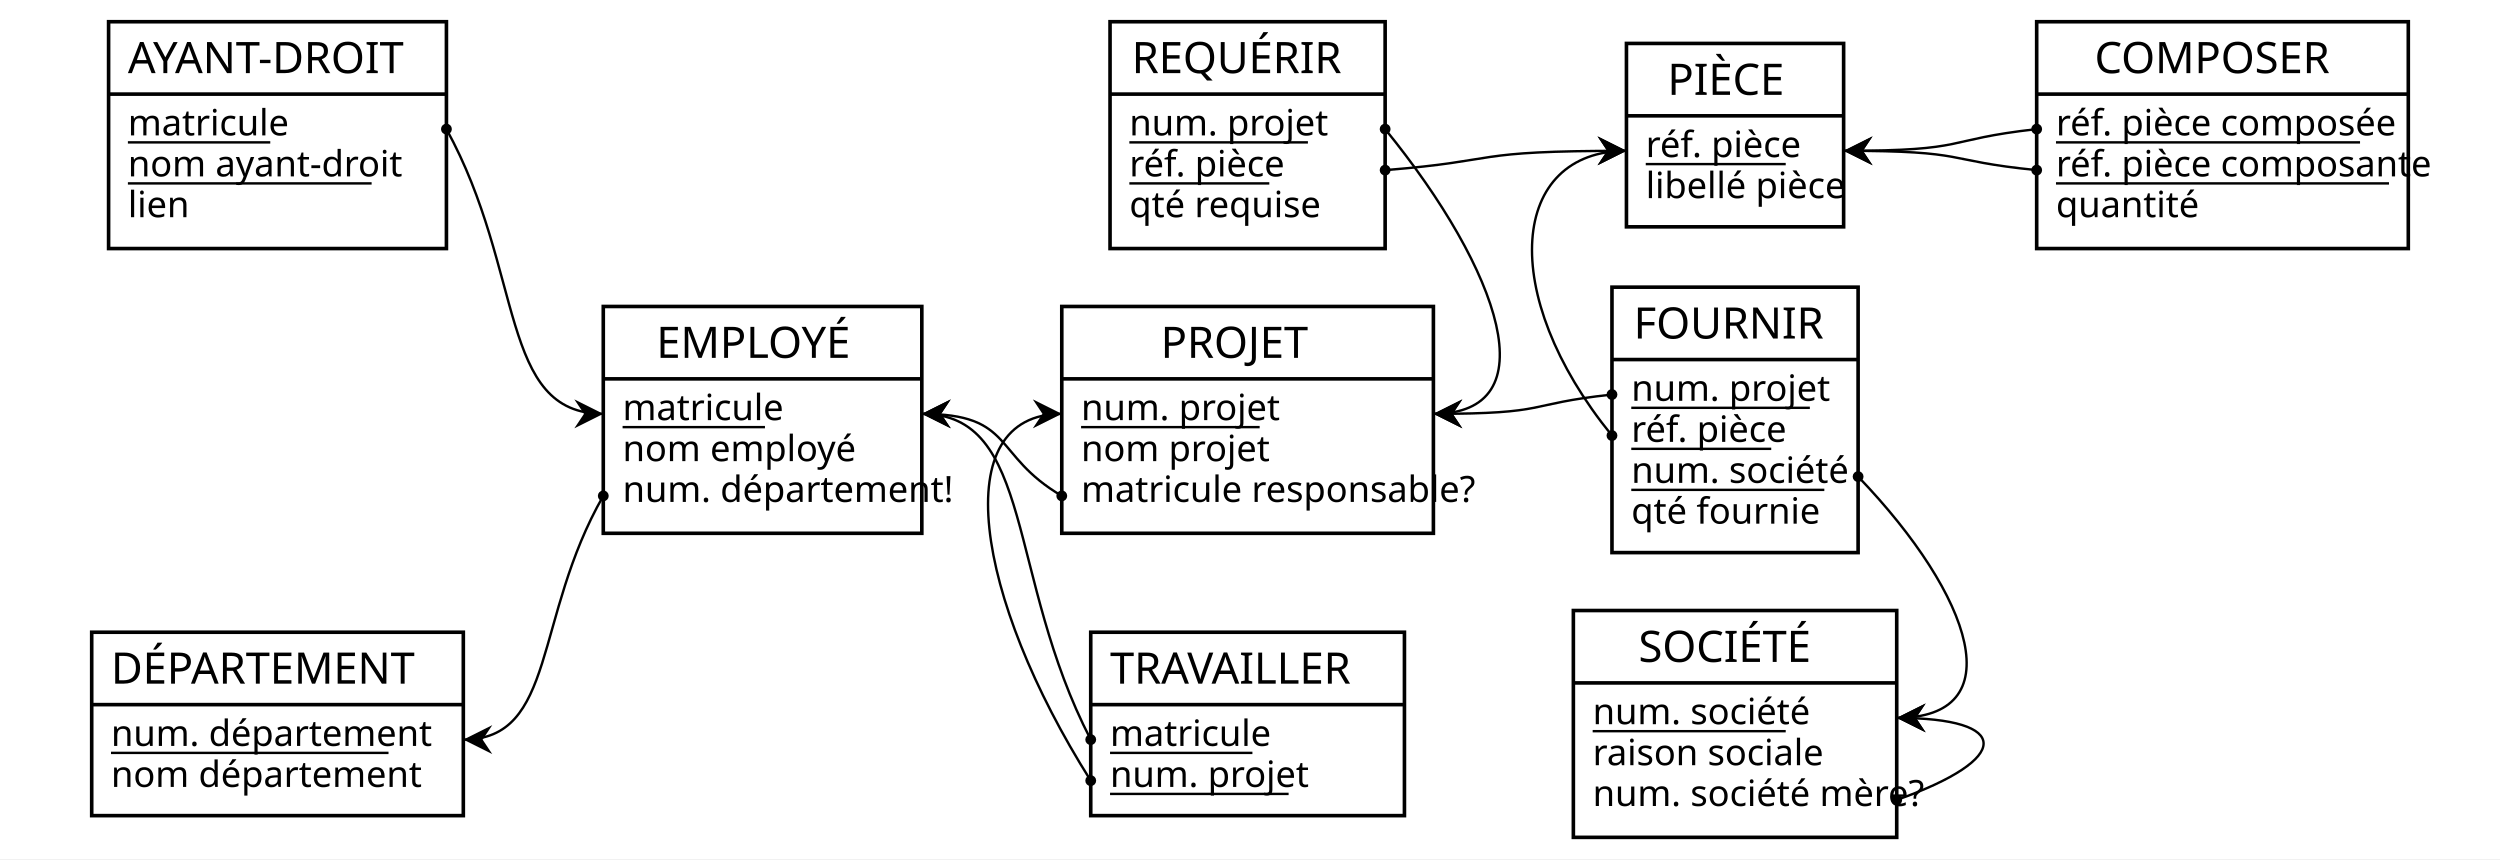
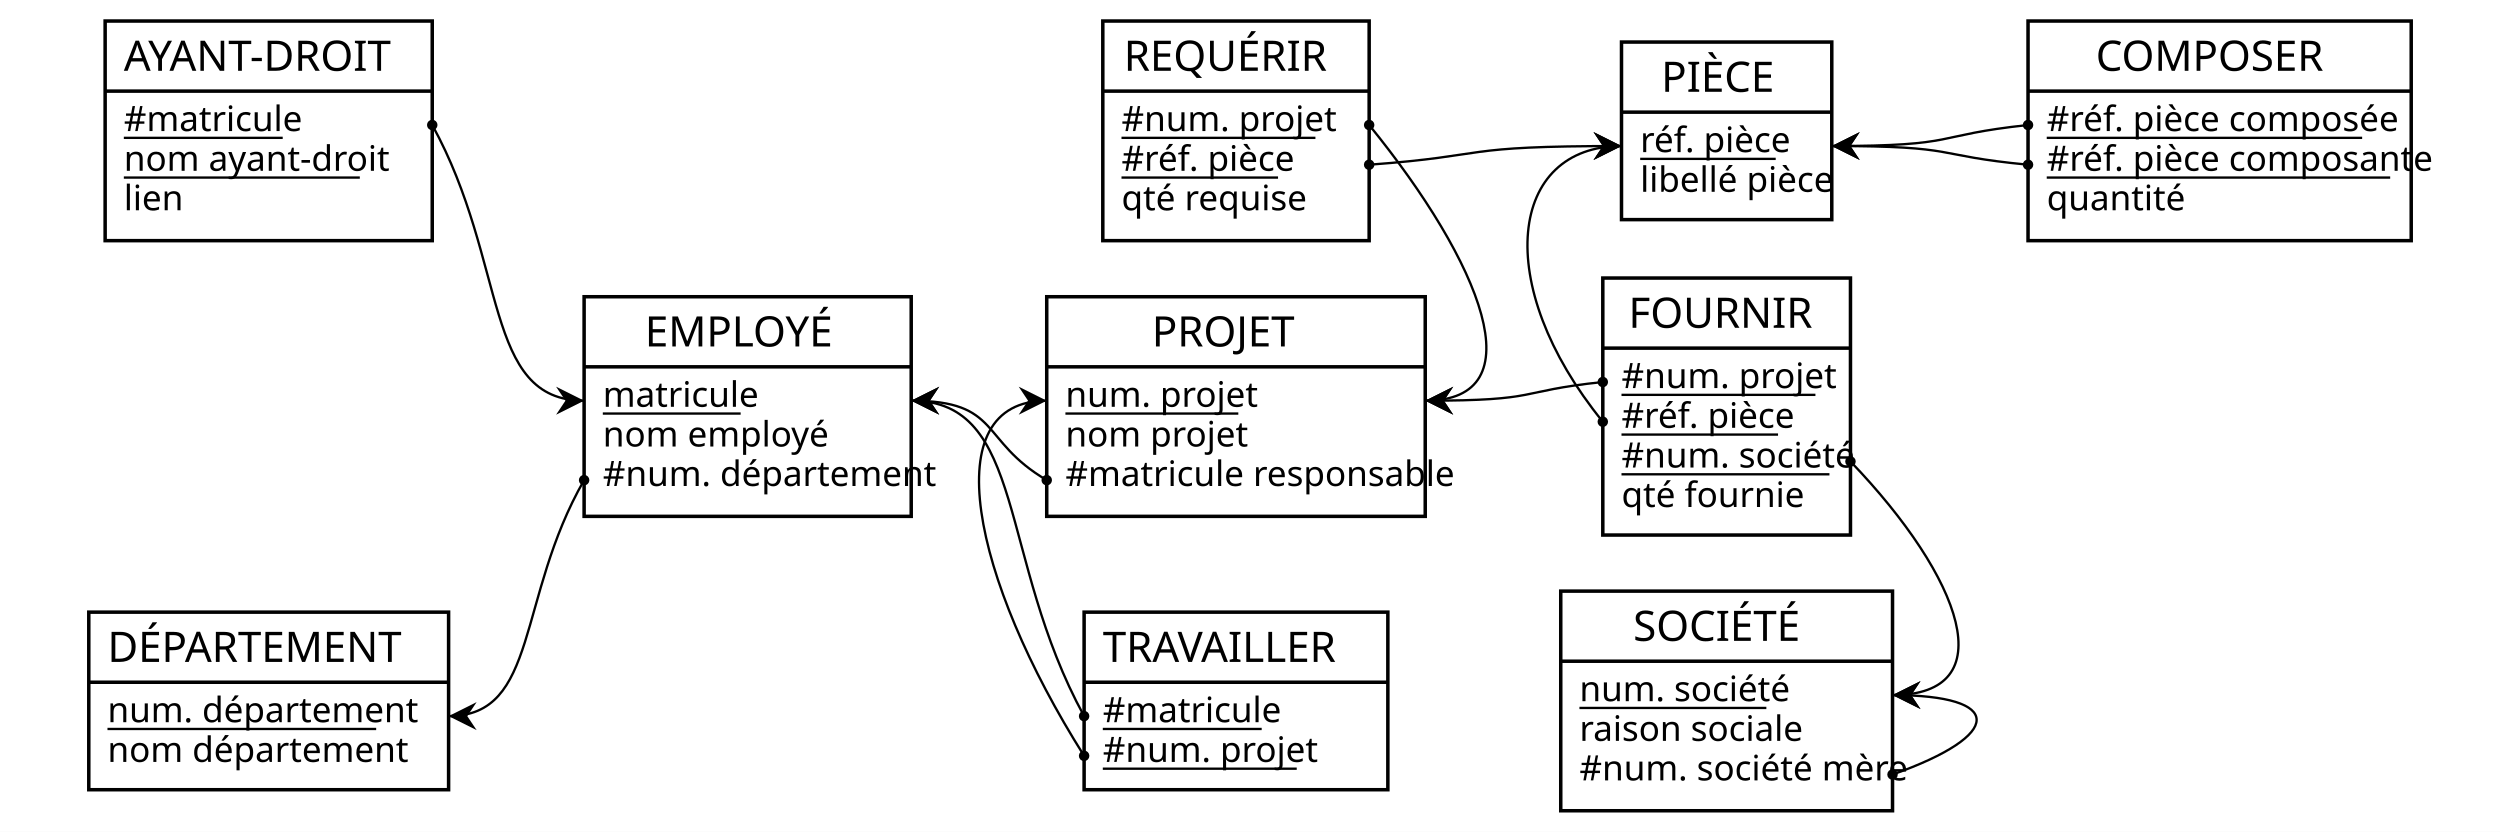
- <svg xmlns="http://www.w3.org/2000/svg" width="1036" height="356" viewBox="0 0 1036 356">
-   <rect id="frame" x="0" y="0" width="1036" height="356" fill="#FFFFFF" stroke="none" stroke-width="0" />
+ <svg xmlns="http://www.w3.org/2000/svg" width="1070" height="356" viewBox="0 0 1070 356">
+   <rect id="frame" x="0" y="0" width="1070" height="356" fill="#FFFFFF" stroke="none" stroke-width="0" />
  <g>
    <g>
      <rect x="45" y="9" width="140" height="30" fill="#FFFFFF" stroke="none" stroke-width="0" opacity="1" />
      <rect x="45" y="39" width="140" height="64" fill="#FFFFFF" stroke="none" stroke-width="0" opacity="1" />
      <rect x="45" y="9" width="140" height="94" fill="none" stroke="#000000" stroke-width="1.5" opacity="1" />
      <line x1="45" y1="39" x2="185" y2="39" stroke="#000000" stroke-width="1.5" />
    </g>
    <text x="53" y="30.3" fill="#000000" font-family="Copperplate" font-size="18">AYANT-DROIT</text>
-     <text x="53" y="56.1" fill="#000000" font-family="Gill Sans" font-size="15">matricule</text>
-     <line x1="53" y1="59" x2="112" y2="59" stroke="#000000" stroke-width="1" />
+     <text x="53" y="56.1" fill="#000000" font-family="Gill Sans" font-size="15">#matricule</text>
+     <line x1="53" y1="59" x2="121" y2="59" stroke="#000000" stroke-width="1" />
    <text x="53" y="73.1" fill="#000000" font-family="Gill Sans" font-size="15">nom ayant-droit</text>
    <line x1="53" y1="76" x2="154" y2="76" stroke="#000000" stroke-width="1" />
    <text x="53" y="90" fill="#000000" font-family="Gill Sans" font-size="15">lien</text>
  </g>
  <g>
    <g>
-       <rect x="460" y="9" width="114" height="30" fill="#FFFFFF" stroke="none" stroke-width="0" opacity="1" />
-       <rect x="460" y="39" width="114" height="64" fill="#FFFFFF" stroke="none" stroke-width="0" opacity="1" />
-       <rect x="460" y="9" width="114" height="94" fill="none" stroke="#000000" stroke-width="1.5" opacity="1" />
-       <line x1="460" y1="39" x2="574" y2="39" stroke="#000000" stroke-width="1.5" />
+       <rect x="472" y="9" width="114" height="30" fill="#FFFFFF" stroke="none" stroke-width="0" opacity="1" />
+       <rect x="472" y="39" width="114" height="64" fill="#FFFFFF" stroke="none" stroke-width="0" opacity="1" />
+       <rect x="472" y="9" width="114" height="94" fill="none" stroke="#000000" stroke-width="1.5" opacity="1" />
+       <line x1="472" y1="39" x2="586" y2="39" stroke="#000000" stroke-width="1.5" />
    </g>
-     <text x="469" y="30.3" fill="#000000" font-family="Copperplate" font-size="18">REQUÉRIR</text>
-     <text x="468" y="56.1" fill="#000000" font-family="Gill Sans" font-size="15">num. projet</text>
-     <line x1="468" y1="59" x2="542" y2="59" stroke="#000000" stroke-width="1" />
-     <text x="468" y="73.1" fill="#000000" font-family="Gill Sans" font-size="15">réf. pièce</text>
-     <line x1="468" y1="76" x2="526" y2="76" stroke="#000000" stroke-width="1" />
-     <text x="468" y="90" fill="#000000" font-family="Gill Sans" font-size="15">qté requise</text>
+     <text x="481" y="30.3" fill="#000000" font-family="Copperplate" font-size="18">REQUÉRIR</text>
+     <text x="480" y="56.1" fill="#000000" font-family="Gill Sans" font-size="15">#num. projet</text>
+     <line x1="480" y1="59" x2="563" y2="59" stroke="#000000" stroke-width="1" />
+     <text x="480" y="73.1" fill="#000000" font-family="Gill Sans" font-size="15">#réf. pièce</text>
+     <line x1="480" y1="76" x2="547" y2="76" stroke="#000000" stroke-width="1" />
+     <text x="480" y="90" fill="#000000" font-family="Gill Sans" font-size="15">qté requise</text>
  </g>
  <g>
    <g>
-       <rect x="674" y="18" width="90" height="30" fill="#FFFFFF" stroke="none" stroke-width="0" opacity="1" />
-       <rect x="674" y="48" width="90" height="46" fill="#FFFFFF" stroke="none" stroke-width="0" opacity="1" />
-       <rect x="674" y="18" width="90" height="76" fill="none" stroke="#000000" stroke-width="1.5" opacity="1" />
-       <line x1="674" y1="48" x2="764" y2="48" stroke="#000000" stroke-width="1.5" />
+       <rect x="694" y="18" width="90" height="30" fill="#FFFFFF" stroke="none" stroke-width="0" opacity="1" />
+       <rect x="694" y="48" width="90" height="46" fill="#FFFFFF" stroke="none" stroke-width="0" opacity="1" />
+       <rect x="694" y="18" width="90" height="76" fill="none" stroke="#000000" stroke-width="1.5" opacity="1" />
+       <line x1="694" y1="48" x2="784" y2="48" stroke="#000000" stroke-width="1.5" />
    </g>
-     <text x="691" y="39.3" fill="#000000" font-family="Copperplate" font-size="18">PIÈCE</text>
-     <text x="682" y="65.1" fill="#000000" font-family="Gill Sans" font-size="15">réf. pièce</text>
-     <line x1="682" y1="68" x2="740" y2="68" stroke="#000000" stroke-width="1" />
-     <text x="682" y="82.1" fill="#000000" font-family="Gill Sans" font-size="15">libellé pièce</text>
+     <text x="711" y="39.3" fill="#000000" font-family="Copperplate" font-size="18">PIÈCE</text>
+     <text x="702" y="65.1" fill="#000000" font-family="Gill Sans" font-size="15">réf. pièce</text>
+     <line x1="702" y1="68" x2="760" y2="68" stroke="#000000" stroke-width="1" />
+     <text x="702" y="82.1" fill="#000000" font-family="Gill Sans" font-size="15">libellé pièce</text>
  </g>
  <g>
    <g>
-       <rect x="844" y="9" width="154" height="30" fill="#FFFFFF" stroke="none" stroke-width="0" opacity="1" />
-       <rect x="844" y="39" width="154" height="64" fill="#FFFFFF" stroke="none" stroke-width="0" opacity="1" />
-       <rect x="844" y="9" width="154" height="94" fill="none" stroke="#000000" stroke-width="1.5" opacity="1" />
-       <line x1="844" y1="39" x2="998" y2="39" stroke="#000000" stroke-width="1.5" />
+       <rect x="868" y="9" width="164" height="30" fill="#FFFFFF" stroke="none" stroke-width="0" opacity="1" />
+       <rect x="868" y="39" width="164" height="64" fill="#FFFFFF" stroke="none" stroke-width="0" opacity="1" />
+       <rect x="868" y="9" width="164" height="94" fill="none" stroke="#000000" stroke-width="1.5" opacity="1" />
+       <line x1="868" y1="39" x2="1032" y2="39" stroke="#000000" stroke-width="1.5" />
    </g>
-     <text x="868" y="30.3" fill="#000000" font-family="Copperplate" font-size="18">COMPOSER</text>
-     <text x="852" y="56.1" fill="#000000" font-family="Gill Sans" font-size="15">réf. pièce composée</text>
-     <line x1="852" y1="59" x2="978" y2="59" stroke="#000000" stroke-width="1" />
-     <text x="852" y="73.1" fill="#000000" font-family="Gill Sans" font-size="15">réf. pièce composante</text>
-     <line x1="852" y1="76" x2="990" y2="76" stroke="#000000" stroke-width="1" />
-     <text x="852" y="90" fill="#000000" font-family="Gill Sans" font-size="15">quantité</text>
+     <text x="897" y="30.3" fill="#000000" font-family="Copperplate" font-size="18">COMPOSER</text>
+     <text x="876" y="56.1" fill="#000000" font-family="Gill Sans" font-size="15">#réf. pièce composée</text>
+     <line x1="876" y1="59" x2="1011" y2="59" stroke="#000000" stroke-width="1" />
+     <text x="876" y="73.1" fill="#000000" font-family="Gill Sans" font-size="15">#réf. pièce composante</text>
+     <line x1="876" y1="76" x2="1023" y2="76" stroke="#000000" stroke-width="1" />
+     <text x="876" y="90" fill="#000000" font-family="Gill Sans" font-size="15">quantité</text>
  </g>
  <g>
    <g>
-       <rect x="250" y="127" width="132" height="30" fill="#FFFFFF" stroke="none" stroke-width="0" opacity="1" />
-       <rect x="250" y="157" width="132" height="64" fill="#FFFFFF" stroke="none" stroke-width="0" opacity="1" />
-       <rect x="250" y="127" width="132" height="94" fill="none" stroke="#000000" stroke-width="1.5" opacity="1" />
-       <line x1="250" y1="157" x2="382" y2="157" stroke="#000000" stroke-width="1.5" />
+       <rect x="250" y="127" width="140" height="30" fill="#FFFFFF" stroke="none" stroke-width="0" opacity="1" />
+       <rect x="250" y="157" width="140" height="64" fill="#FFFFFF" stroke="none" stroke-width="0" opacity="1" />
+       <rect x="250" y="127" width="140" height="94" fill="none" stroke="#000000" stroke-width="1.5" opacity="1" />
+       <line x1="250" y1="157" x2="390" y2="157" stroke="#000000" stroke-width="1.5" />
    </g>
-     <text x="272" y="148.3" fill="#000000" font-family="Copperplate" font-size="18">EMPLOYÉ</text>
+     <text x="276" y="148.3" fill="#000000" font-family="Copperplate" font-size="18">EMPLOYÉ</text>
    <text x="258" y="174.1" fill="#000000" font-family="Gill Sans" font-size="15">matricule</text>
    <line x1="258" y1="177" x2="317" y2="177" stroke="#000000" stroke-width="1" />
    <text x="258" y="191.1" fill="#000000" font-family="Gill Sans" font-size="15">nom employé</text>
-     <text x="258" y="208" fill="#000000" font-family="Gill Sans" font-size="15">num. département!</text>
+     <text x="258" y="208" fill="#000000" font-family="Gill Sans" font-size="15">#num. département</text>
  </g>
  <g>
    <g>
-       <rect x="440" y="127" width="154" height="30" fill="#FFFFFF" stroke="none" stroke-width="0" opacity="1" />
-       <rect x="440" y="157" width="154" height="64" fill="#FFFFFF" stroke="none" stroke-width="0" opacity="1" />
-       <rect x="440" y="127" width="154" height="94" fill="none" stroke="#000000" stroke-width="1.5" opacity="1" />
-       <line x1="440" y1="157" x2="594" y2="157" stroke="#000000" stroke-width="1.5" />
+       <rect x="448" y="127" width="162" height="30" fill="#FFFFFF" stroke="none" stroke-width="0" opacity="1" />
+       <rect x="448" y="157" width="162" height="64" fill="#FFFFFF" stroke="none" stroke-width="0" opacity="1" />
+       <rect x="448" y="127" width="162" height="94" fill="none" stroke="#000000" stroke-width="1.5" opacity="1" />
+       <line x1="448" y1="157" x2="610" y2="157" stroke="#000000" stroke-width="1.5" />
    </g>
-     <text x="481" y="148.3" fill="#000000" font-family="Copperplate" font-size="18">PROJET</text>
-     <text x="448" y="174.1" fill="#000000" font-family="Gill Sans" font-size="15">num. projet</text>
-     <line x1="448" y1="177" x2="522" y2="177" stroke="#000000" stroke-width="1" />
-     <text x="448" y="191.1" fill="#000000" font-family="Gill Sans" font-size="15">nom projet</text>
-     <text x="448" y="208" fill="#000000" font-family="Gill Sans" font-size="15">matricule responsable?</text>
+     <text x="493" y="148.3" fill="#000000" font-family="Copperplate" font-size="18">PROJET</text>
+     <text x="456" y="174.1" fill="#000000" font-family="Gill Sans" font-size="15">num. projet</text>
+     <line x1="456" y1="177" x2="530" y2="177" stroke="#000000" stroke-width="1" />
+     <text x="456" y="191.1" fill="#000000" font-family="Gill Sans" font-size="15">nom projet</text>
+     <text x="456" y="208" fill="#000000" font-family="Gill Sans" font-size="15">#matricule responsable</text>
  </g>
  <g>
    <g>
-       <rect x="668" y="119" width="102" height="30" fill="#FFFFFF" stroke="none" stroke-width="0" opacity="1" />
-       <rect x="668" y="149" width="102" height="80" fill="#FFFFFF" stroke="none" stroke-width="0" opacity="1" />
-       <rect x="668" y="119" width="102" height="110" fill="none" stroke="#000000" stroke-width="1.5" opacity="1" />
-       <line x1="668" y1="149" x2="770" y2="149" stroke="#000000" stroke-width="1.5" />
+       <rect x="686" y="119" width="106" height="30" fill="#FFFFFF" stroke="none" stroke-width="0" opacity="1" />
+       <rect x="686" y="149" width="106" height="80" fill="#FFFFFF" stroke="none" stroke-width="0" opacity="1" />
+       <rect x="686" y="119" width="106" height="110" fill="none" stroke="#000000" stroke-width="1.5" opacity="1" />
+       <line x1="686" y1="149" x2="792" y2="149" stroke="#000000" stroke-width="1.5" />
    </g>
-     <text x="677" y="140.3" fill="#000000" font-family="Copperplate" font-size="18">FOURNIR</text>
-     <text x="676" y="166.1" fill="#000000" font-family="Gill Sans" font-size="15">num. projet</text>
-     <line x1="676" y1="169" x2="750" y2="169" stroke="#000000" stroke-width="1" />
-     <text x="676" y="183.1" fill="#000000" font-family="Gill Sans" font-size="15">réf. pièce</text>
-     <line x1="676" y1="186" x2="734" y2="186" stroke="#000000" stroke-width="1" />
-     <text x="676" y="200.1" fill="#000000" font-family="Gill Sans" font-size="15">num. société</text>
-     <line x1="676" y1="203" x2="756" y2="203" stroke="#000000" stroke-width="1" />
-     <text x="676" y="217" fill="#000000" font-family="Gill Sans" font-size="15">qté fournie</text>
+     <text x="697" y="140.3" fill="#000000" font-family="Copperplate" font-size="18">FOURNIR</text>
+     <text x="694" y="166.1" fill="#000000" font-family="Gill Sans" font-size="15">#num. projet</text>
+     <line x1="694" y1="169" x2="777" y2="169" stroke="#000000" stroke-width="1" />
+     <text x="694" y="183.1" fill="#000000" font-family="Gill Sans" font-size="15">#réf. pièce</text>
+     <line x1="694" y1="186" x2="761" y2="186" stroke="#000000" stroke-width="1" />
+     <text x="694" y="200.1" fill="#000000" font-family="Gill Sans" font-size="15">#num. société</text>
+     <line x1="694" y1="203" x2="783" y2="203" stroke="#000000" stroke-width="1" />
+     <text x="694" y="217" fill="#000000" font-family="Gill Sans" font-size="15">qté fournie</text>
  </g>
  <g>
    <g>
      <rect x="38" y="262" width="154" height="30" fill="#FFFFFF" stroke="none" stroke-width="0" opacity="1" />
      <rect x="38" y="292" width="154" height="46" fill="#FFFFFF" stroke="none" stroke-width="0" opacity="1" />
      <rect x="38" y="262" width="154" height="76" fill="none" stroke="#000000" stroke-width="1.5" opacity="1" />
      <line x1="38" y1="292" x2="192" y2="292" stroke="#000000" stroke-width="1.5" />
    </g>
    <text x="46" y="283.3" fill="#000000" font-family="Copperplate" font-size="18">DÉPARTEMENT</text>
    <text x="46" y="309.1" fill="#000000" font-family="Gill Sans" font-size="15">num. département</text>
    <line x1="46" y1="312" x2="161" y2="312" stroke="#000000" stroke-width="1" />
    <text x="46" y="326.1" fill="#000000" font-family="Gill Sans" font-size="15">nom département</text>
  </g>
  <g>
    <g>
-       <rect x="452" y="262" width="130" height="30" fill="#FFFFFF" stroke="none" stroke-width="0" opacity="1" />
-       <rect x="452" y="292" width="130" height="46" fill="#FFFFFF" stroke="none" stroke-width="0" opacity="1" />
-       <rect x="452" y="262" width="130" height="76" fill="none" stroke="#000000" stroke-width="1.5" opacity="1" />
-       <line x1="452" y1="292" x2="582" y2="292" stroke="#000000" stroke-width="1.5" />
+       <rect x="464" y="262" width="130" height="30" fill="#FFFFFF" stroke="none" stroke-width="0" opacity="1" />
+       <rect x="464" y="292" width="130" height="46" fill="#FFFFFF" stroke="none" stroke-width="0" opacity="1" />
+       <rect x="464" y="262" width="130" height="76" fill="none" stroke="#000000" stroke-width="1.5" opacity="1" />
+       <line x1="464" y1="292" x2="594" y2="292" stroke="#000000" stroke-width="1.5" />
    </g>
-     <text x="460" y="283.3" fill="#000000" font-family="Copperplate" font-size="18">TRAVAILLER</text>
-     <text x="460" y="309.1" fill="#000000" font-family="Gill Sans" font-size="15">matricule</text>
-     <line x1="460" y1="312" x2="519" y2="312" stroke="#000000" stroke-width="1" />
-     <text x="460" y="326.1" fill="#000000" font-family="Gill Sans" font-size="15">num. projet</text>
-     <line x1="460" y1="329" x2="534" y2="329" stroke="#000000" stroke-width="1" />
+     <text x="472" y="283.3" fill="#000000" font-family="Copperplate" font-size="18">TRAVAILLER</text>
+     <text x="472" y="309.1" fill="#000000" font-family="Gill Sans" font-size="15">#matricule</text>
+     <line x1="472" y1="312" x2="540" y2="312" stroke="#000000" stroke-width="1" />
+     <text x="472" y="326.1" fill="#000000" font-family="Gill Sans" font-size="15">#num. projet</text>
+     <line x1="472" y1="329" x2="555" y2="329" stroke="#000000" stroke-width="1" />
  </g>
  <g>
    <g>
-       <rect x="652" y="253" width="134" height="30" fill="#FFFFFF" stroke="none" stroke-width="0" opacity="1" />
-       <rect x="652" y="283" width="134" height="64" fill="#FFFFFF" stroke="none" stroke-width="0" opacity="1" />
-       <rect x="652" y="253" width="134" height="94" fill="none" stroke="#000000" stroke-width="1.5" opacity="1" />
-       <line x1="652" y1="283" x2="786" y2="283" stroke="#000000" stroke-width="1.5" />
+       <rect x="668" y="253" width="142" height="30" fill="#FFFFFF" stroke="none" stroke-width="0" opacity="1" />
+       <rect x="668" y="283" width="142" height="64" fill="#FFFFFF" stroke="none" stroke-width="0" opacity="1" />
+       <rect x="668" y="253" width="142" height="94" fill="none" stroke="#000000" stroke-width="1.5" opacity="1" />
+       <line x1="668" y1="283" x2="810" y2="283" stroke="#000000" stroke-width="1.5" />
    </g>
-     <text x="679" y="274.3" fill="#000000" font-family="Copperplate" font-size="18">SOCIÉTÉ</text>
-     <text x="660" y="300.1" fill="#000000" font-family="Gill Sans" font-size="15">num. société</text>
-     <line x1="660" y1="303" x2="740" y2="303" stroke="#000000" stroke-width="1" />
-     <text x="660" y="317.1" fill="#000000" font-family="Gill Sans" font-size="15">raison sociale</text>
-     <text x="660" y="334" fill="#000000" font-family="Gill Sans" font-size="15">num. société mère?</text>
+     <text x="699" y="274.3" fill="#000000" font-family="Copperplate" font-size="18">SOCIÉTÉ</text>
+     <text x="676" y="300.1" fill="#000000" font-family="Gill Sans" font-size="15">num. société</text>
+     <line x1="676" y1="303" x2="756" y2="303" stroke="#000000" stroke-width="1" />
+     <text x="676" y="317.1" fill="#000000" font-family="Gill Sans" font-size="15">raison sociale</text>
+     <text x="676" y="334" fill="#000000" font-family="Gill Sans" font-size="15">#num. société mère</text>
  </g>
  <path d="M185 53.5 C217.5 112.5 206.67 171.5 250 171.5" fill="none" stroke="#000000" stroke-width="1" />
  <polygon points="250 171.5 238 177.5 242 171.5 238 165.5" fill="#000000" stroke-width="0" />
  <circle cx="185" cy="53.5" r="1.5" stroke="#000000" stroke-width="1.5" fill="#000000" />
-   <path d="M574 53.5 C622 112.5 642 171.5 594 171.5" fill="none" stroke="#000000" stroke-width="1" />
-   <polygon points="594 171.5 606 165.5 602 171.5 606 177.5" fill="#000000" stroke-width="0" />
-   <circle cx="574" cy="53.5" r="1.5" stroke="#000000" stroke-width="1.5" fill="#000000" />
-   <path d="M574 70.5 C624 66.5 607.33 62.5 674 62.5" fill="none" stroke="#000000" stroke-width="1" />
-   <polygon points="674 62.5 662 68.5 666 62.5 662 56.5" fill="#000000" stroke-width="0" />
-   <circle cx="574" cy="70.5" r="1.5" stroke="#000000" stroke-width="1.5" fill="#000000" />
-   <path d="M844 53.5 C804 58 817.33 62.5 764 62.5" fill="none" stroke="#000000" stroke-width="1" />
-   <polygon points="764 62.5 776 56.5 772 62.5 776 68.5" fill="#000000" stroke-width="0" />
-   <circle cx="844" cy="53.5" r="1.5" stroke="#000000" stroke-width="1.5" fill="#000000" />
-   <path d="M844 70.5 C804 66.5 817.33 62.5 764 62.5" fill="none" stroke="#000000" stroke-width="1" />
-   <polygon points="764 62.5 776 56.5 772 62.5 776 68.5" fill="#000000" stroke-width="0" />
-   <circle cx="844" cy="70.5" r="1.5" stroke="#000000" stroke-width="1.5" fill="#000000" />
+   <path d="M586 53.5 C634 112.5 658 171.5 610 171.5" fill="none" stroke="#000000" stroke-width="1" />
+   <polygon points="610 171.5 622 165.5 618 171.5 622 177.5" fill="#000000" stroke-width="0" />
+   <circle cx="586" cy="53.5" r="1.5" stroke="#000000" stroke-width="1.5" fill="#000000" />
+   <path d="M586 70.5 C640 66.5 622 62.5 694 62.5" fill="none" stroke="#000000" stroke-width="1" />
+   <polygon points="694 62.5 682 68.5 686 62.5 682 56.5" fill="#000000" stroke-width="0" />
+   <circle cx="586" cy="70.5" r="1.5" stroke="#000000" stroke-width="1.5" fill="#000000" />
+   <path d="M868 53.5 C826 58 840 62.5 784 62.5" fill="none" stroke="#000000" stroke-width="1" />
+   <polygon points="784 62.5 796 56.5 792 62.5 796 68.5" fill="#000000" stroke-width="0" />
+   <circle cx="868" cy="53.5" r="1.5" stroke="#000000" stroke-width="1.5" fill="#000000" />
+   <path d="M868 70.5 C826 66.5 840 62.5 784 62.5" fill="none" stroke="#000000" stroke-width="1" />
+   <polygon points="784 62.5 796 56.5 792 62.5 796 68.5" fill="#000000" stroke-width="0" />
+   <circle cx="868" cy="70.5" r="1.5" stroke="#000000" stroke-width="1.5" fill="#000000" />
  <path d="M250 205.5 C221 256 230.67 306.5 192 306.5" fill="none" stroke="#000000" stroke-width="1" />
  <polygon points="192 306.5 204 300.5 200 306.5 204 312.5" fill="#000000" stroke-width="0" />
  <circle cx="250" cy="205.5" r="1.5" stroke="#000000" stroke-width="1.5" fill="#000000" />
-   <path d="M440 205.5 C411 188.5 420.67 171.5 382 171.5" fill="none" stroke="#000000" stroke-width="1" />
-   <polygon points="382 171.5 394 165.5 390 171.5 394 177.5" fill="#000000" stroke-width="0" />
-   <circle cx="440" cy="205.5" r="1.5" stroke="#000000" stroke-width="1.5" fill="#000000" />
-   <path d="M668 163.5 C631 167.5 643.33 171.5 594 171.5" fill="none" stroke="#000000" stroke-width="1" />
-   <polygon points="594 171.5 606 165.5 602 171.5 606 177.5" fill="#000000" stroke-width="0" />
-   <circle cx="668" cy="163.5" r="1.5" stroke="#000000" stroke-width="1.5" fill="#000000" />
-   <path d="M668 180.5 C620 121.5 626 62.5 674 62.5" fill="none" stroke="#000000" stroke-width="1" />
-   <polygon points="674 62.5 662 68.5 666 62.5 662 56.5" fill="#000000" stroke-width="0" />
-   <circle cx="668" cy="180.5" r="1.5" stroke="#000000" stroke-width="1.5" fill="#000000" />
-   <path d="M770 197.5 C818 247.5 834 297.5 786 297.5" fill="none" stroke="#000000" stroke-width="1" />
-   <polygon points="786 297.5 798 291.5 794 297.5 798 303.5" fill="#000000" stroke-width="0" />
-   <circle cx="770" cy="197.5" r="1.5" stroke="#000000" stroke-width="1.5" fill="#000000" />
-   <path d="M452 306.5 C417 239 428.67 171.5 382 171.5" fill="none" stroke="#000000" stroke-width="1" />
-   <polygon points="382 171.5 394 165.5 390 171.5 394 177.5" fill="#000000" stroke-width="0" />
-   <circle cx="452" cy="306.5" r="1.5" stroke="#000000" stroke-width="1.5" fill="#000000" />
-   <path d="M452 323.5 C404 247.5 392 171.5 440 171.5" fill="none" stroke="#000000" stroke-width="1" />
-   <polygon points="440 171.5 428 177.5 432 171.5 428 165.5" fill="#000000" stroke-width="0" />
-   <circle cx="452" cy="323.5" r="1.5" stroke="#000000" stroke-width="1.5" fill="#000000" />
-   <path d="M786 331.5 C834 314.5 834 297.5 786 297.5" fill="none" stroke="#000000" stroke-width="1" />
-   <polygon points="786 297.5 798 291.5 794 297.5 798 303.5" fill="#000000" stroke-width="0" />
-   <circle cx="786" cy="331.5" r="1.5" stroke="#000000" stroke-width="1.5" fill="#000000" />
+   <path d="M448 205.5 C419 188.5 428.67 171.5 390 171.5" fill="none" stroke="#000000" stroke-width="1" />
+   <polygon points="390 171.5 402 165.5 398 171.5 402 177.5" fill="#000000" stroke-width="0" />
+   <circle cx="448" cy="205.5" r="1.5" stroke="#000000" stroke-width="1.5" fill="#000000" />
+   <path d="M686 163.5 C648 167.5 660.67 171.5 610 171.5" fill="none" stroke="#000000" stroke-width="1" />
+   <polygon points="610 171.5 622 165.5 618 171.5 622 177.5" fill="#000000" stroke-width="0" />
+   <circle cx="686" cy="163.5" r="1.5" stroke="#000000" stroke-width="1.5" fill="#000000" />
+   <path d="M686 180.5 C638 121.5 646 62.5 694 62.5" fill="none" stroke="#000000" stroke-width="1" />
+   <polygon points="694 62.5 682 68.5 686 62.5 682 56.5" fill="#000000" stroke-width="0" />
+   <circle cx="686" cy="180.5" r="1.5" stroke="#000000" stroke-width="1.5" fill="#000000" />
+   <path d="M792 197.5 C840 247.5 858 297.5 810 297.5" fill="none" stroke="#000000" stroke-width="1" />
+   <polygon points="810 297.5 822 291.5 818 297.5 822 303.5" fill="#000000" stroke-width="0" />
+   <circle cx="792" cy="197.5" r="1.5" stroke="#000000" stroke-width="1.5" fill="#000000" />
+   <path d="M464 306.5 C427 239 439.33 171.5 390 171.5" fill="none" stroke="#000000" stroke-width="1" />
+   <polygon points="390 171.5 402 165.5 398 171.5 402 177.5" fill="#000000" stroke-width="0" />
+   <circle cx="464" cy="306.5" r="1.5" stroke="#000000" stroke-width="1.5" fill="#000000" />
+   <path d="M464 323.5 C416 247.5 400 171.5 448 171.5" fill="none" stroke="#000000" stroke-width="1" />
+   <polygon points="448 171.5 436 177.5 440 171.5 436 165.5" fill="#000000" stroke-width="0" />
+   <circle cx="464" cy="323.5" r="1.5" stroke="#000000" stroke-width="1.5" fill="#000000" />
+   <path d="M810 331.5 C858 314.5 858 297.5 810 297.5" fill="none" stroke="#000000" stroke-width="1" />
+   <polygon points="810 297.5 822 291.5 818 297.5 822 303.5" fill="#000000" stroke-width="0" />
+   <circle cx="810" cy="331.5" r="1.5" stroke="#000000" stroke-width="1.5" fill="#000000" />
</svg>
